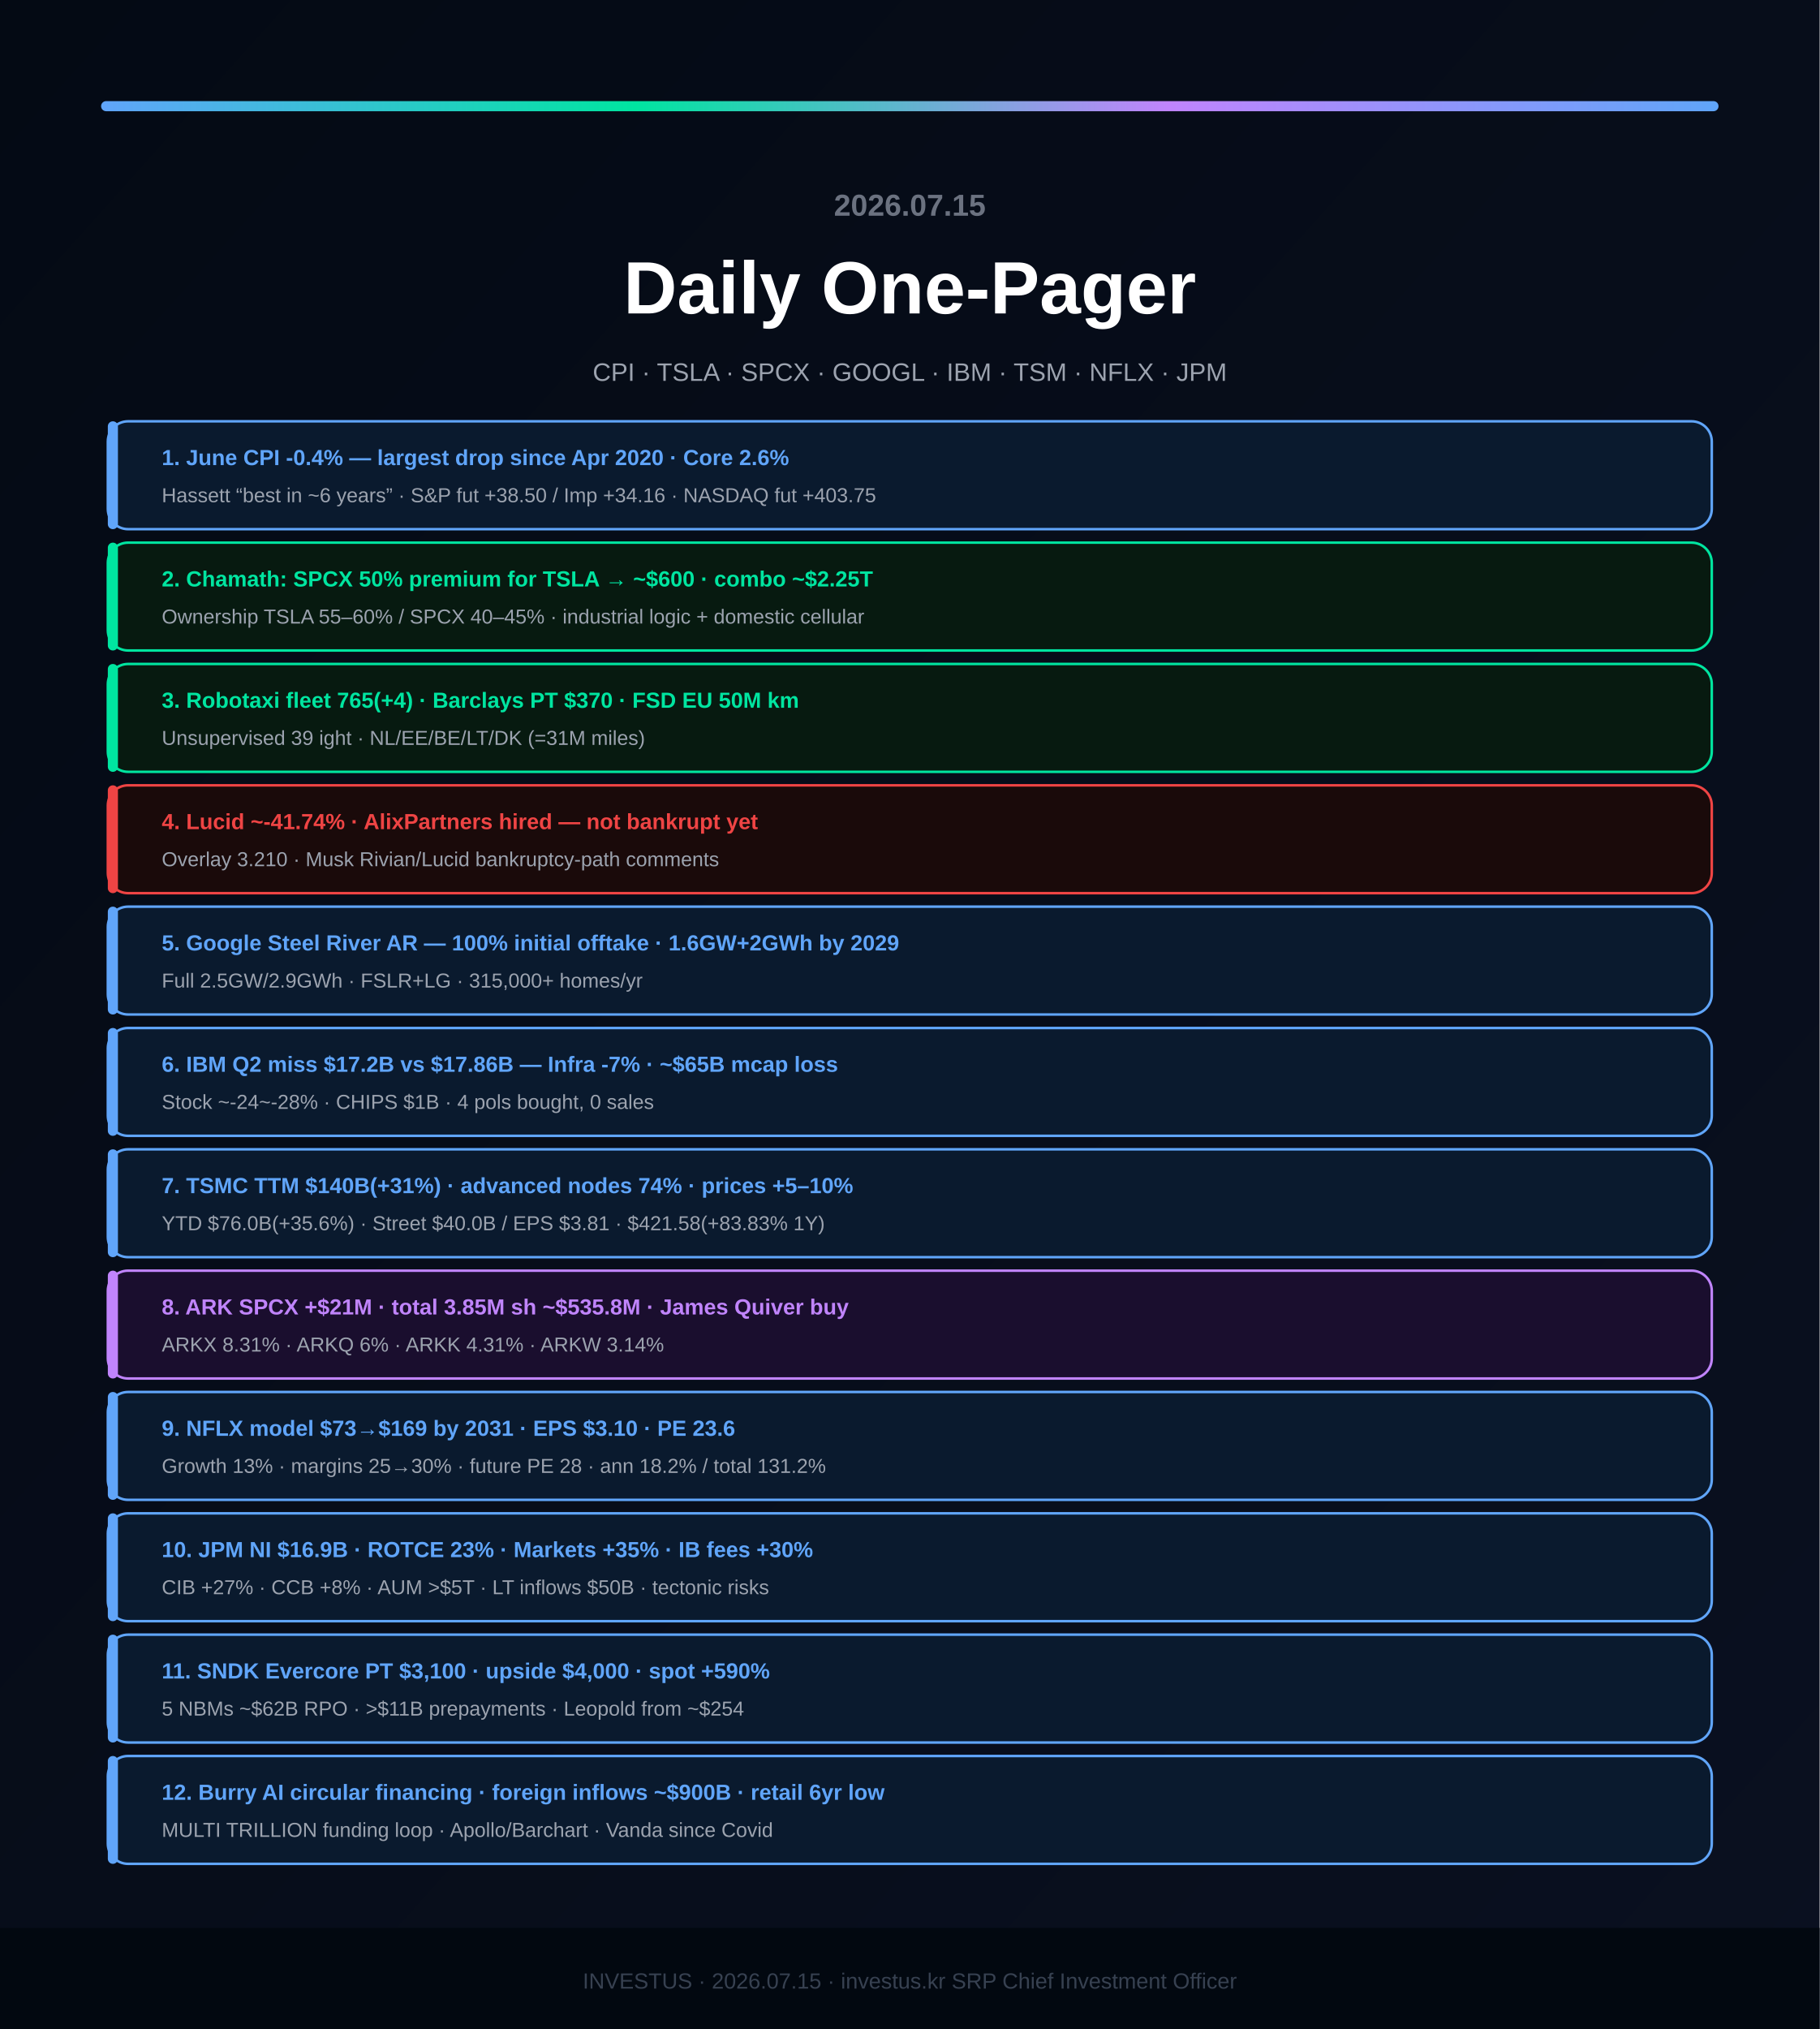
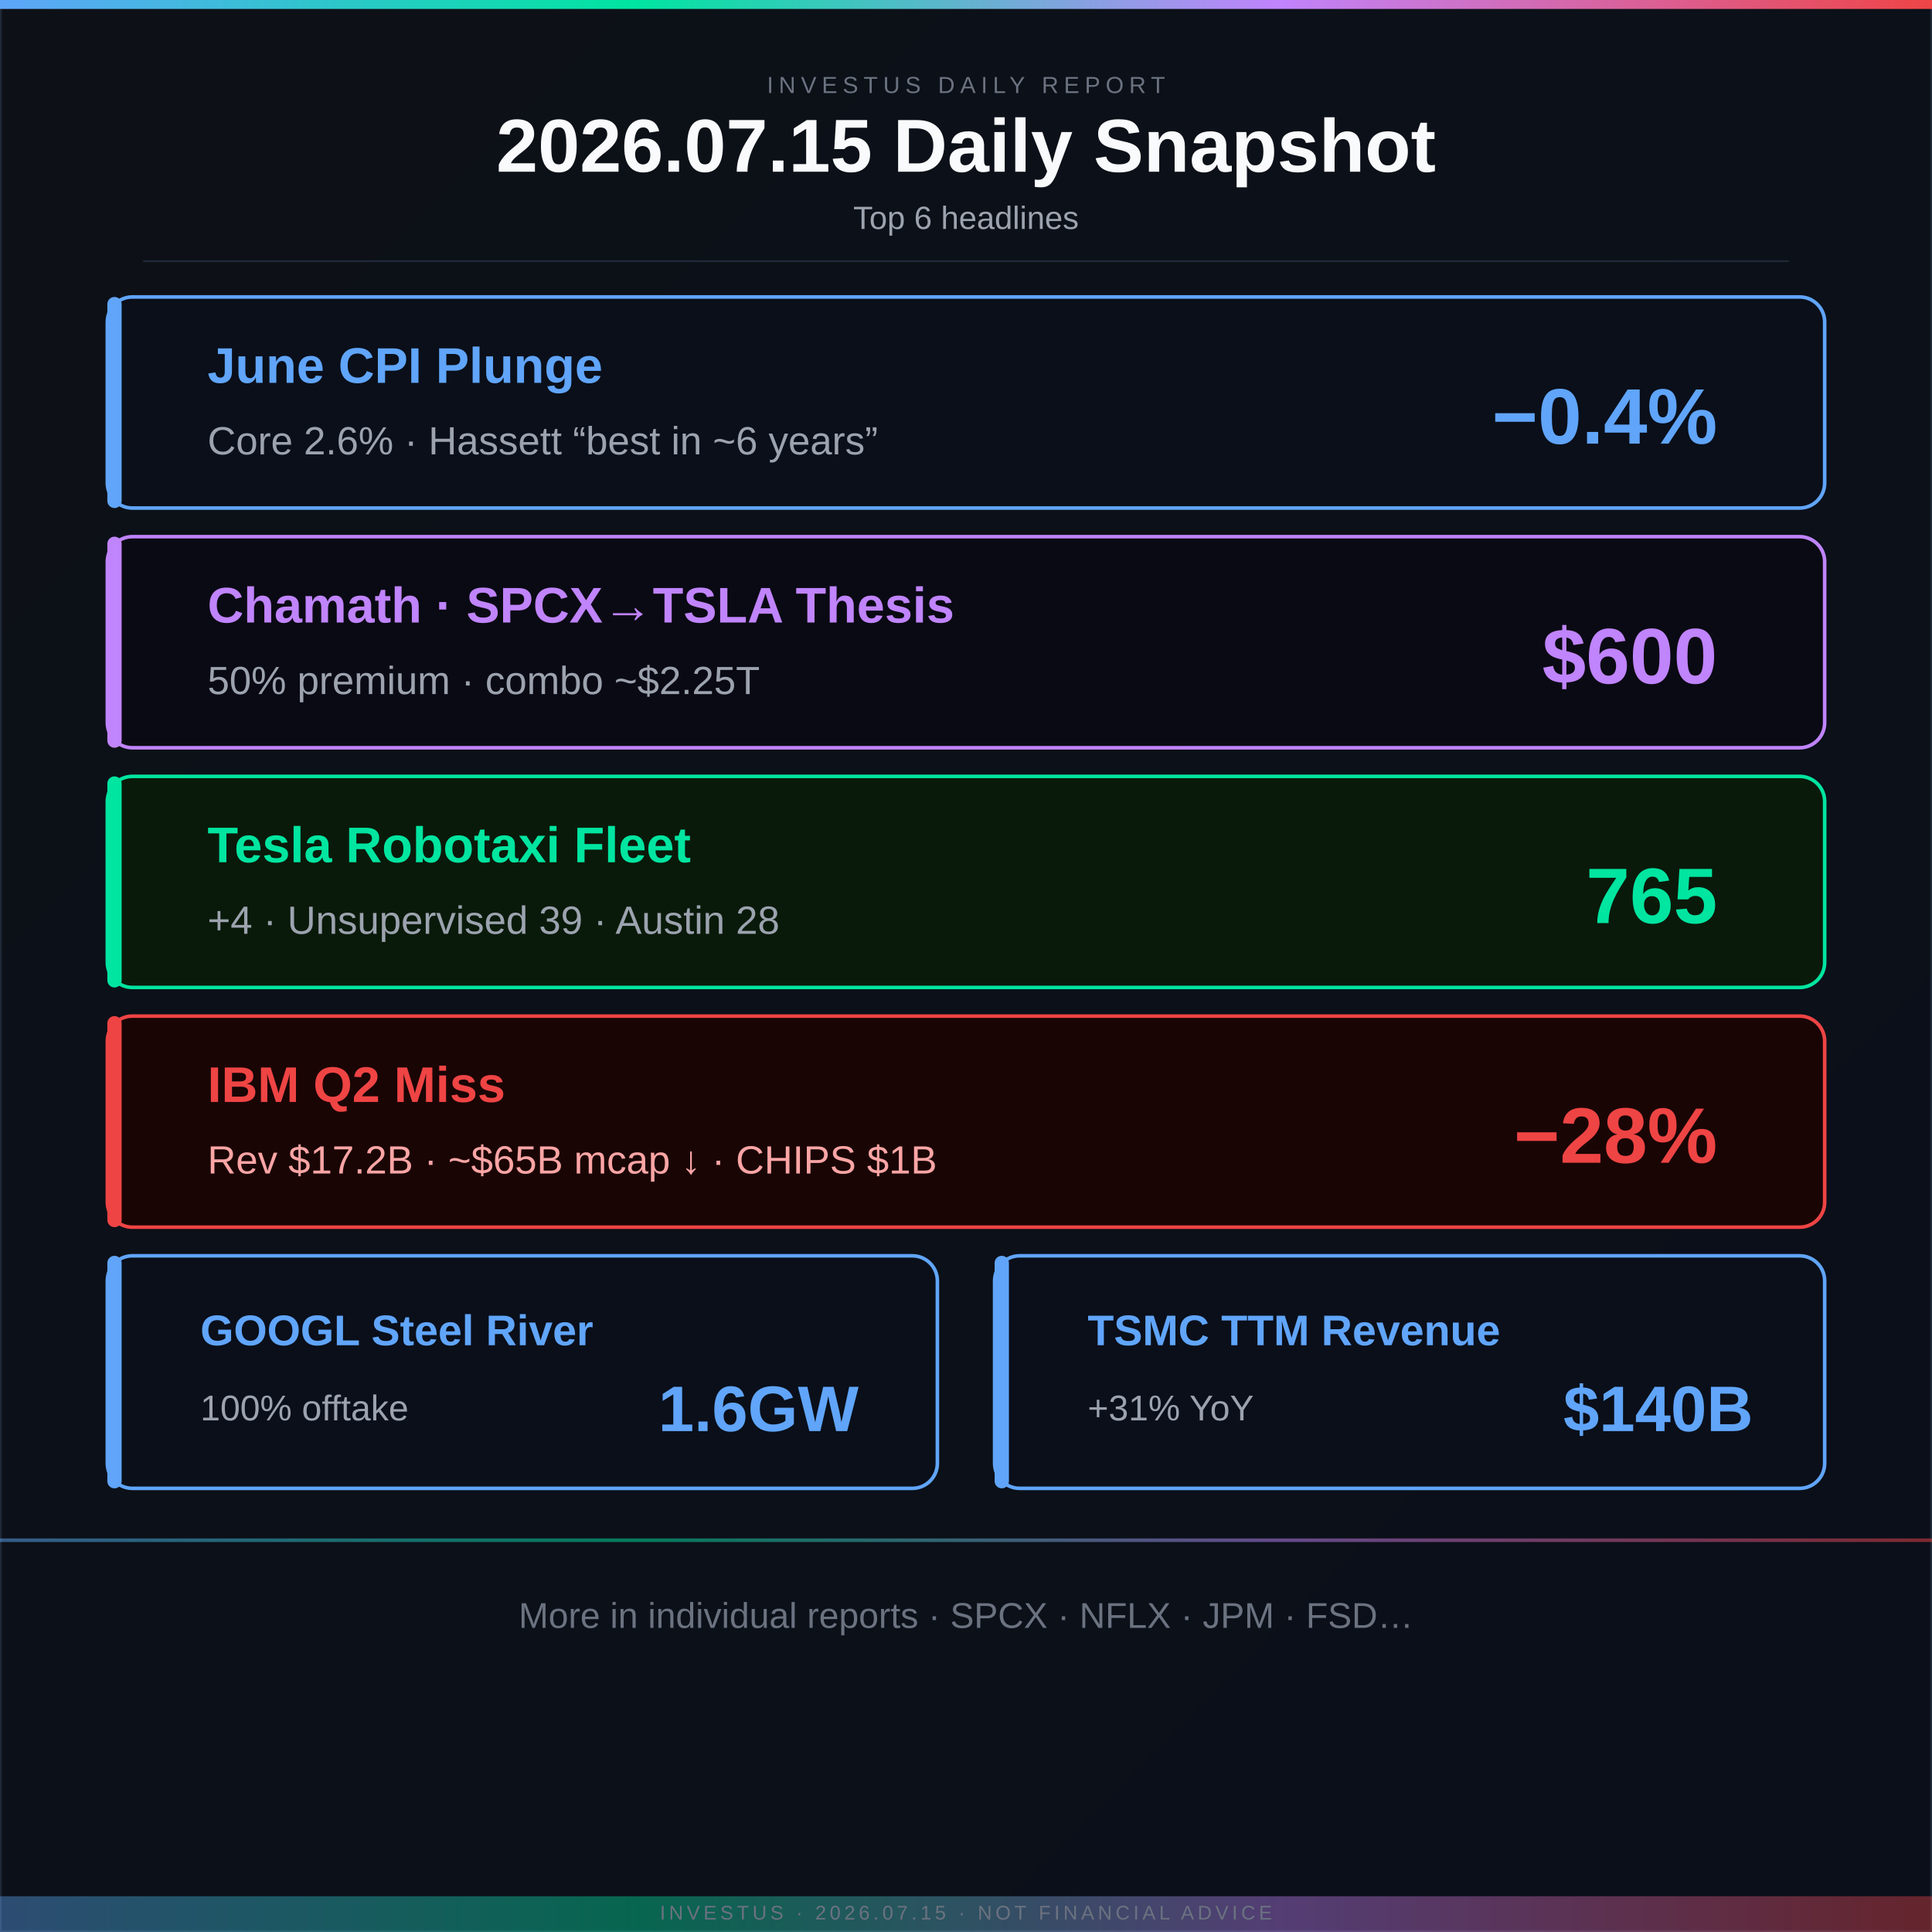
- <svg xmlns="http://www.w3.org/2000/svg" viewBox="0 0 1080 1204" width="1080" height="1204">
+ <svg xmlns="http://www.w3.org/2000/svg" viewBox="0 0 1080 1080" width="1080" height="1080">
  <defs>
    <linearGradient id="bg" x1="0%" y1="0%" x2="100%" y2="100%">
-       <stop offset="0%" style="stop-color:#040a14" />
-       <stop offset="100%" style="stop-color:#0a1020" />
+       <stop offset="0%" style="stop-color:#0d1117" />
+       <stop offset="100%" style="stop-color:#0a0f1a" />
    </linearGradient>
-     <linearGradient id="topBar" x1="0%" y1="0%" x2="100%" y2="0%">
+     <linearGradient id="flow" x1="0%" y1="0%" x2="100%" y2="0%">
      <stop offset="0%" style="stop-color:#60a5fa" />
      <stop offset="33%" style="stop-color:#00e5a0" />
      <stop offset="66%" style="stop-color:#c084fc" />
-       <stop offset="100%" style="stop-color:#60a5fa" />
+       <stop offset="100%" style="stop-color:#ef4444" />
    </linearGradient>
  </defs>
-   <rect width="1080" height="1204" fill="url(#bg)" />
-   <rect x="60" y="60" width="960" height="6" fill="url(#topBar)" rx="3" />
-   <text x="540" y="128" font-family="Arial Black, Arial" font-weight="900" font-size="18" fill="#6b7280" text-anchor="middle">2026.07.15</text>
-   <text x="540" y="186" font-family="Arial Black, Arial" font-weight="900" font-size="44" fill="#ffffff" text-anchor="middle">Daily One-Pager</text>
-   <text x="540" y="226" font-family="Arial, sans-serif" font-size="15" fill="#9ca3af" text-anchor="middle">CPI · TSLA · SPCX · GOOGL · IBM · TSM · NFLX · JPM</text>
-   <rect x="64" y="250" width="952" height="64" rx="12" fill="#0a1a2e" stroke="#60a5fa" stroke-width="1.5" />
-   <rect x="64" y="250" width="6" height="64" rx="3" fill="#60a5fa" />
-   <text x="96" y="276" font-family="Arial Black, Arial" font-weight="900" font-size="13" fill="#60a5fa">1. June CPI -0.4% — largest drop since Apr 2020 · Core 2.6%</text>
-   <text x="96" y="298" font-family="Arial, sans-serif" font-size="12" fill="#9ca3af">Hassett “best in ~6 years” · S&amp;P fut +38.50 / Imp +34.16 · NASDAQ fut +403.75</text>
-   <rect x="64" y="322" width="952" height="64" rx="12" fill="#071a10" stroke="#00e5a0" stroke-width="1.5" />
-   <rect x="64" y="322" width="6" height="64" rx="3" fill="#00e5a0" />
-   <text x="96" y="348" font-family="Arial Black, Arial" font-weight="900" font-size="13" fill="#00e5a0">2. Chamath: SPCX 50% premium for TSLA → ~$600 · combo ~$2.25T</text>
-   <text x="96" y="370" font-family="Arial, sans-serif" font-size="12" fill="#9ca3af">Ownership TSLA 55–60% / SPCX 40–45% · industrial logic + domestic cellular</text>
-   <rect x="64" y="394" width="952" height="64" rx="12" fill="#071a10" stroke="#00e5a0" stroke-width="1.5" />
-   <rect x="64" y="394" width="6" height="64" rx="3" fill="#00e5a0" />
-   <text x="96" y="420" font-family="Arial Black, Arial" font-weight="900" font-size="13" fill="#00e5a0">3. Robotaxi fleet 765(+4) · Barclays PT $370 · FSD EU 50M km</text>
-   <text x="96" y="442" font-family="Arial, sans-serif" font-size="12" fill="#9ca3af">Unsupervised 39 ight · NL/EE/BE/LT/DK (=31M miles)</text>
-   <rect x="64" y="466" width="952" height="64" rx="12" fill="#1a0a0a" stroke="#ef4444" stroke-width="1.5" />
-   <rect x="64" y="466" width="6" height="64" rx="3" fill="#ef4444" />
-   <text x="96" y="492" font-family="Arial Black, Arial" font-weight="900" font-size="13" fill="#ef4444">4. Lucid ~-41.74% · AlixPartners hired — not bankrupt yet</text>
-   <text x="96" y="514" font-family="Arial, sans-serif" font-size="12" fill="#9ca3af">Overlay 3.210 · Musk Rivian/Lucid bankruptcy-path comments</text>
-   <rect x="64" y="538" width="952" height="64" rx="12" fill="#0a1a2e" stroke="#60a5fa" stroke-width="1.5" />
-   <rect x="64" y="538" width="6" height="64" rx="3" fill="#60a5fa" />
-   <text x="96" y="564" font-family="Arial Black, Arial" font-weight="900" font-size="13" fill="#60a5fa">5. Google Steel River AR — 100% initial offtake · 1.6GW+2GWh by 2029</text>
-   <text x="96" y="586" font-family="Arial, sans-serif" font-size="12" fill="#9ca3af">Full 2.5GW/2.9GWh · FSLR+LG · 315,000+ homes/yr</text>
-   <rect x="64" y="610" width="952" height="64" rx="12" fill="#0a1a2e" stroke="#60a5fa" stroke-width="1.5" />
-   <rect x="64" y="610" width="6" height="64" rx="3" fill="#60a5fa" />
-   <text x="96" y="636" font-family="Arial Black, Arial" font-weight="900" font-size="13" fill="#60a5fa">6. IBM Q2 miss $17.2B vs $17.86B — Infra -7% · ~$65B mcap loss</text>
-   <text x="96" y="658" font-family="Arial, sans-serif" font-size="12" fill="#9ca3af">Stock ~-24~-28% · CHIPS $1B · 4 pols bought, 0 sales</text>
-   <rect x="64" y="682" width="952" height="64" rx="12" fill="#0a1a2e" stroke="#60a5fa" stroke-width="1.5" />
-   <rect x="64" y="682" width="6" height="64" rx="3" fill="#60a5fa" />
-   <text x="96" y="708" font-family="Arial Black, Arial" font-weight="900" font-size="13" fill="#60a5fa">7. TSMC TTM $140B(+31%) · advanced nodes 74% · prices +5–10%</text>
-   <text x="96" y="730" font-family="Arial, sans-serif" font-size="12" fill="#9ca3af">YTD $76.0B(+35.6%) · Street $40.0B / EPS $3.81 · $421.58(+83.83% 1Y)</text>
-   <rect x="64" y="754" width="952" height="64" rx="12" fill="#1a0e2e" stroke="#c084fc" stroke-width="1.5" />
-   <rect x="64" y="754" width="6" height="64" rx="3" fill="#c084fc" />
-   <text x="96" y="780" font-family="Arial Black, Arial" font-weight="900" font-size="13" fill="#c084fc">8. ARK SPCX +$21M · total 3.85M sh ~$535.8M · James Quiver buy</text>
-   <text x="96" y="802" font-family="Arial, sans-serif" font-size="12" fill="#9ca3af">ARKX 8.31% · ARKQ 6% · ARKK 4.31% · ARKW 3.14%</text>
-   <rect x="64" y="826" width="952" height="64" rx="12" fill="#0a1a2e" stroke="#60a5fa" stroke-width="1.5" />
-   <rect x="64" y="826" width="6" height="64" rx="3" fill="#60a5fa" />
-   <text x="96" y="852" font-family="Arial Black, Arial" font-weight="900" font-size="13" fill="#60a5fa">9. NFLX model $73→$169 by 2031 · EPS $3.10 · PE 23.6</text>
-   <text x="96" y="874" font-family="Arial, sans-serif" font-size="12" fill="#9ca3af">Growth 13% · margins 25→30% · future PE 28 · ann 18.2% / total 131.2%</text>
-   <rect x="64" y="898" width="952" height="64" rx="12" fill="#0a1a2e" stroke="#60a5fa" stroke-width="1.5" />
-   <rect x="64" y="898" width="6" height="64" rx="3" fill="#60a5fa" />
-   <text x="96" y="924" font-family="Arial Black, Arial" font-weight="900" font-size="13" fill="#60a5fa">10. JPM NI $16.9B · ROTCE 23% · Markets +35% · IB fees +30%</text>
-   <text x="96" y="946" font-family="Arial, sans-serif" font-size="12" fill="#9ca3af">CIB +27% · CCB +8% · AUM &gt;$5T · LT inflows $50B · tectonic risks</text>
-   <rect x="64" y="970" width="952" height="64" rx="12" fill="#0a1a2e" stroke="#60a5fa" stroke-width="1.5" />
-   <rect x="64" y="970" width="6" height="64" rx="3" fill="#60a5fa" />
-   <text x="96" y="996" font-family="Arial Black, Arial" font-weight="900" font-size="13" fill="#60a5fa">11. SNDK Evercore PT $3,100 · upside $4,000 · spot +590%</text>
-   <text x="96" y="1018" font-family="Arial, sans-serif" font-size="12" fill="#9ca3af">5 NBMs ~$62B RPO · &gt;$11B prepayments · Leopold from ~$254</text>
-   <rect x="64" y="1042" width="952" height="64" rx="12" fill="#0a1a2e" stroke="#60a5fa" stroke-width="1.5" />
-   <rect x="64" y="1042" width="6" height="64" rx="3" fill="#60a5fa" />
-   <text x="96" y="1068" font-family="Arial Black, Arial" font-weight="900" font-size="13" fill="#60a5fa">12. Burry AI circular financing · foreign inflows ~$900B · retail 6yr low</text>
-   <text x="96" y="1090" font-family="Arial, sans-serif" font-size="12" fill="#9ca3af">MULTI TRILLION funding loop · Apollo/Barchart · Vanda since Covid</text>
-   <rect x="0" y="1144" width="1080" height="60" fill="#020810" />
-   <text x="540" y="1180" font-family="Arial, sans-serif" font-size="13" fill="#374151" text-anchor="middle">INVESTUS · 2026.07.15 · investus.kr SRP Chief Investment Officer</text>
+   <rect width="1080" height="1080" fill="url(#bg)" />
+   <rect width="1080" height="1080" fill="none" stroke="#1f2937" stroke-width="2" />
+   <rect x="0" y="0" width="1080" height="5" fill="url(#flow)" />
+   <text x="540" y="52" font-family="Arial" font-size="13" fill="#6b7280" text-anchor="middle" letter-spacing="3">INVESTUS DAILY REPORT</text>
+   <text x="540" y="96" font-family="Arial Black,Arial" font-size="42" font-weight="900" fill="#f9fafb" text-anchor="middle">2026.07.15 Daily Snapshot</text>
+   <text x="540" y="128" font-family="Arial" font-size="18" fill="#9ca3af" text-anchor="middle">Top 6 headlines</text>
+   <line x1="80" y1="146" x2="1000" y2="146" stroke="#1f2937" stroke-width="1" />
+   <rect x="60" y="166" width="960" height="118" rx="14" fill="#0a0f1a" stroke="#60a5fa" stroke-width="2" />
+   <rect x="60" y="166" width="8" height="118" rx="4" fill="#60a5fa" />
+   <text x="116" y="214" font-family="Arial Black,Arial" font-size="28" font-weight="900" fill="#60a5fa">June CPI Plunge</text>
+   <text x="116" y="254" font-family="Arial" font-size="22" fill="#9ca3af">Core 2.6% · Hassett “best in ~6 years”</text>
+   <text x="960" y="248" font-family="Arial Black,Arial" font-size="44" font-weight="900" fill="#60a5fa" text-anchor="end">−0.4%</text>
+   <rect x="60" y="300" width="960" height="118" rx="14" fill="#0a0a14" stroke="#c084fc" stroke-width="2" />
+   <rect x="60" y="300" width="8" height="118" rx="4" fill="#c084fc" />
+   <text x="116" y="348" font-family="Arial Black,Arial" font-size="28" font-weight="900" fill="#c084fc">Chamath · SPCX→TSLA Thesis</text>
+   <text x="116" y="388" font-family="Arial" font-size="22" fill="#9ca3af">50% premium · combo ~$2.25T</text>
+   <text x="960" y="382" font-family="Arial Black,Arial" font-size="44" font-weight="900" fill="#c084fc" text-anchor="end">$600</text>
+   <rect x="60" y="434" width="960" height="118" rx="14" fill="#0a1a0a" stroke="#00e5a0" stroke-width="2" />
+   <rect x="60" y="434" width="8" height="118" rx="4" fill="#00e5a0" />
+   <text x="116" y="482" font-family="Arial Black,Arial" font-size="28" font-weight="900" fill="#00e5a0">Tesla Robotaxi Fleet</text>
+   <text x="116" y="522" font-family="Arial" font-size="22" fill="#9ca3af">+4 · Unsupervised 39 · Austin 28</text>
+   <text x="960" y="516" font-family="Arial Black,Arial" font-size="44" font-weight="900" fill="#00e5a0" text-anchor="end">765</text>
+   <rect x="60" y="568" width="960" height="118" rx="14" fill="#1a0505" stroke="#ef4444" stroke-width="2" />
+   <rect x="60" y="568" width="8" height="118" rx="4" fill="#ef4444" />
+   <text x="116" y="616" font-family="Arial Black,Arial" font-size="28" font-weight="900" fill="#ef4444">IBM Q2 Miss</text>
+   <text x="116" y="656" font-family="Arial" font-size="22" fill="#fca5a5">Rev $17.2B · ~$65B mcap ↓ · CHIPS $1B</text>
+   <text x="960" y="650" font-family="Arial Black,Arial" font-size="44" font-weight="900" fill="#ef4444" text-anchor="end">−28%</text>
+   <rect x="60" y="702" width="464" height="130" rx="14" fill="#0a0f1a" stroke="#60a5fa" stroke-width="2" />
+   <rect x="60" y="702" width="8" height="130" rx="4" fill="#60a5fa" />
+   <text x="112" y="752" font-family="Arial Black,Arial" font-size="24" font-weight="900" fill="#60a5fa">GOOGL Steel River</text>
+   <text x="112" y="794" font-family="Arial" font-size="20" fill="#9ca3af">100% offtake</text>
+   <text x="480" y="800" font-family="Arial Black,Arial" font-size="36" font-weight="900" fill="#60a5fa" text-anchor="end">1.6GW</text>
+   <rect x="556" y="702" width="464" height="130" rx="14" fill="#0a0f1a" stroke="#60a5fa" stroke-width="2" />
+   <rect x="556" y="702" width="8" height="130" rx="4" fill="#60a5fa" />
+   <text x="608" y="752" font-family="Arial Black,Arial" font-size="24" font-weight="900" fill="#60a5fa">TSMC TTM Revenue</text>
+   <text x="608" y="794" font-family="Arial" font-size="20" fill="#9ca3af">+31% YoY</text>
+   <text x="980" y="800" font-family="Arial Black,Arial" font-size="36" font-weight="900" fill="#60a5fa" text-anchor="end">$140B</text>
+   <rect x="0" y="860" width="1080" height="2" fill="url(#flow)" opacity=".5" />
+   <text x="540" y="910" font-family="Arial" font-size="20" fill="#6b7280" text-anchor="middle">More in individual reports · SPCX · NFLX · JPM · FSD…</text>
+   <rect x="0" y="1060" width="1080" height="20" fill="url(#flow)" opacity=".4" />
+   <text x="540" y="1073" font-family="Arial" font-size="11" fill="#6b7280" text-anchor="middle" letter-spacing="2">INVESTUS · 2026.07.15 · NOT FINANCIAL ADVICE</text>
</svg>
